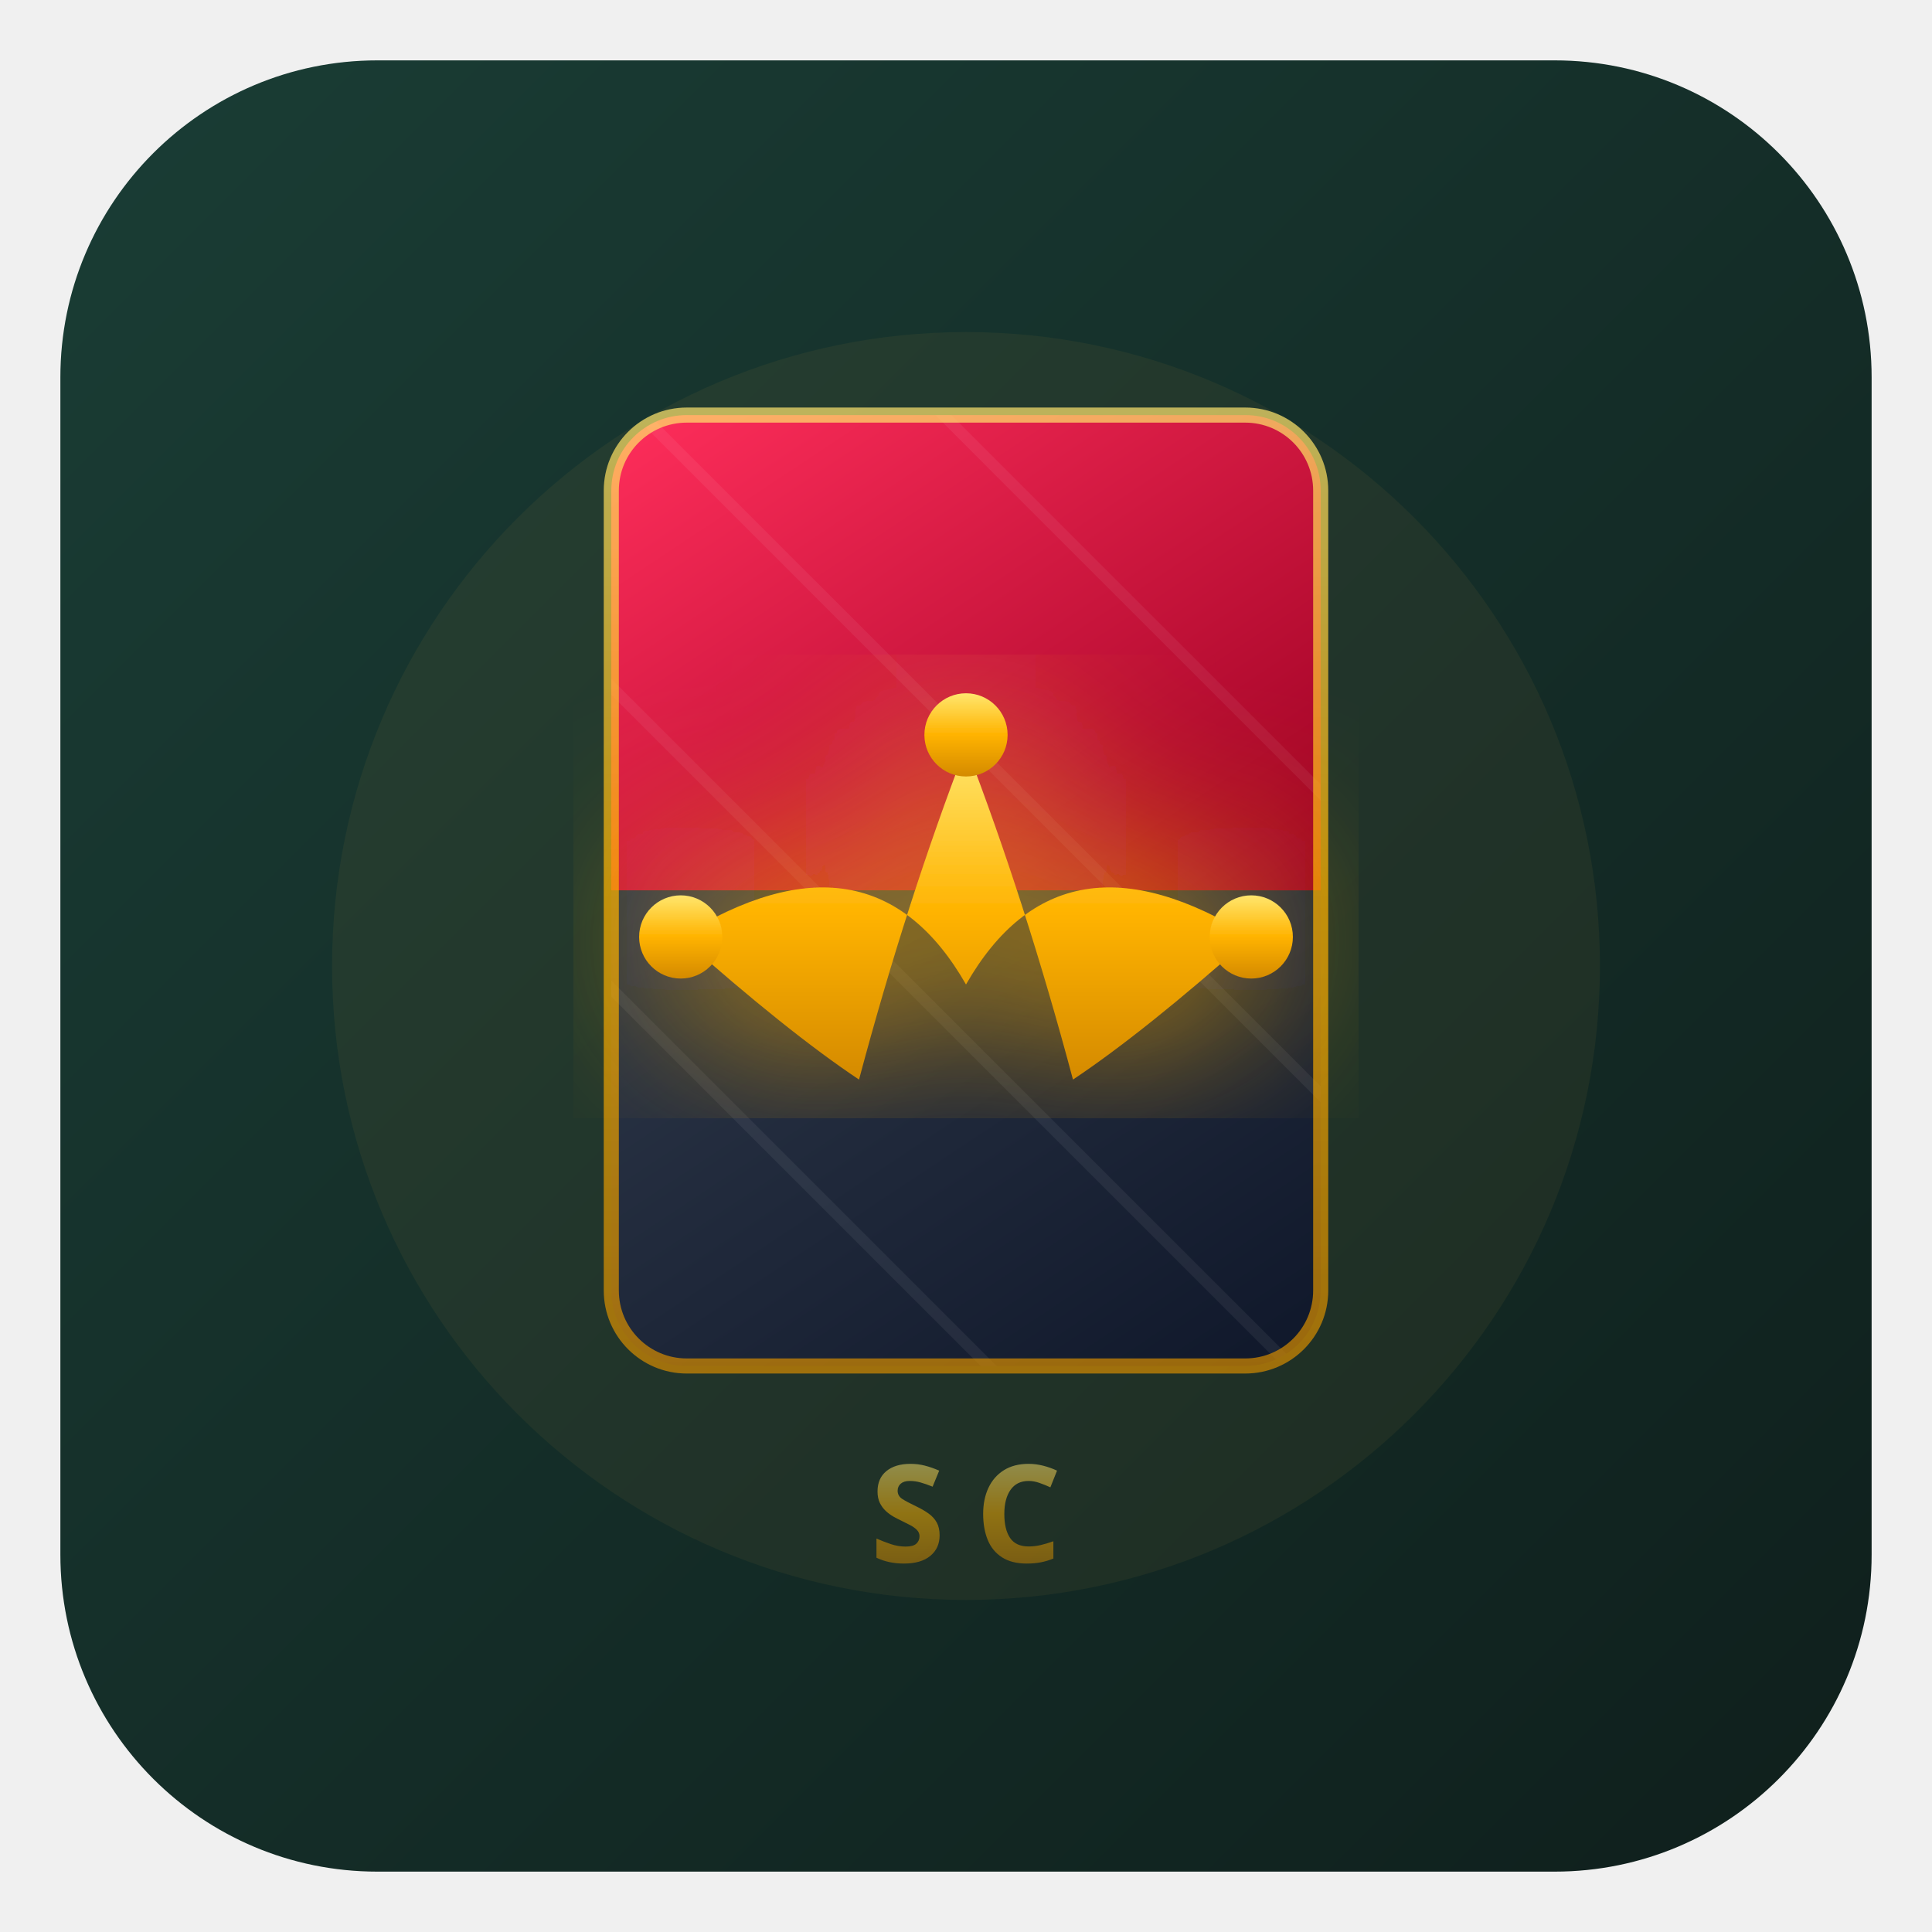
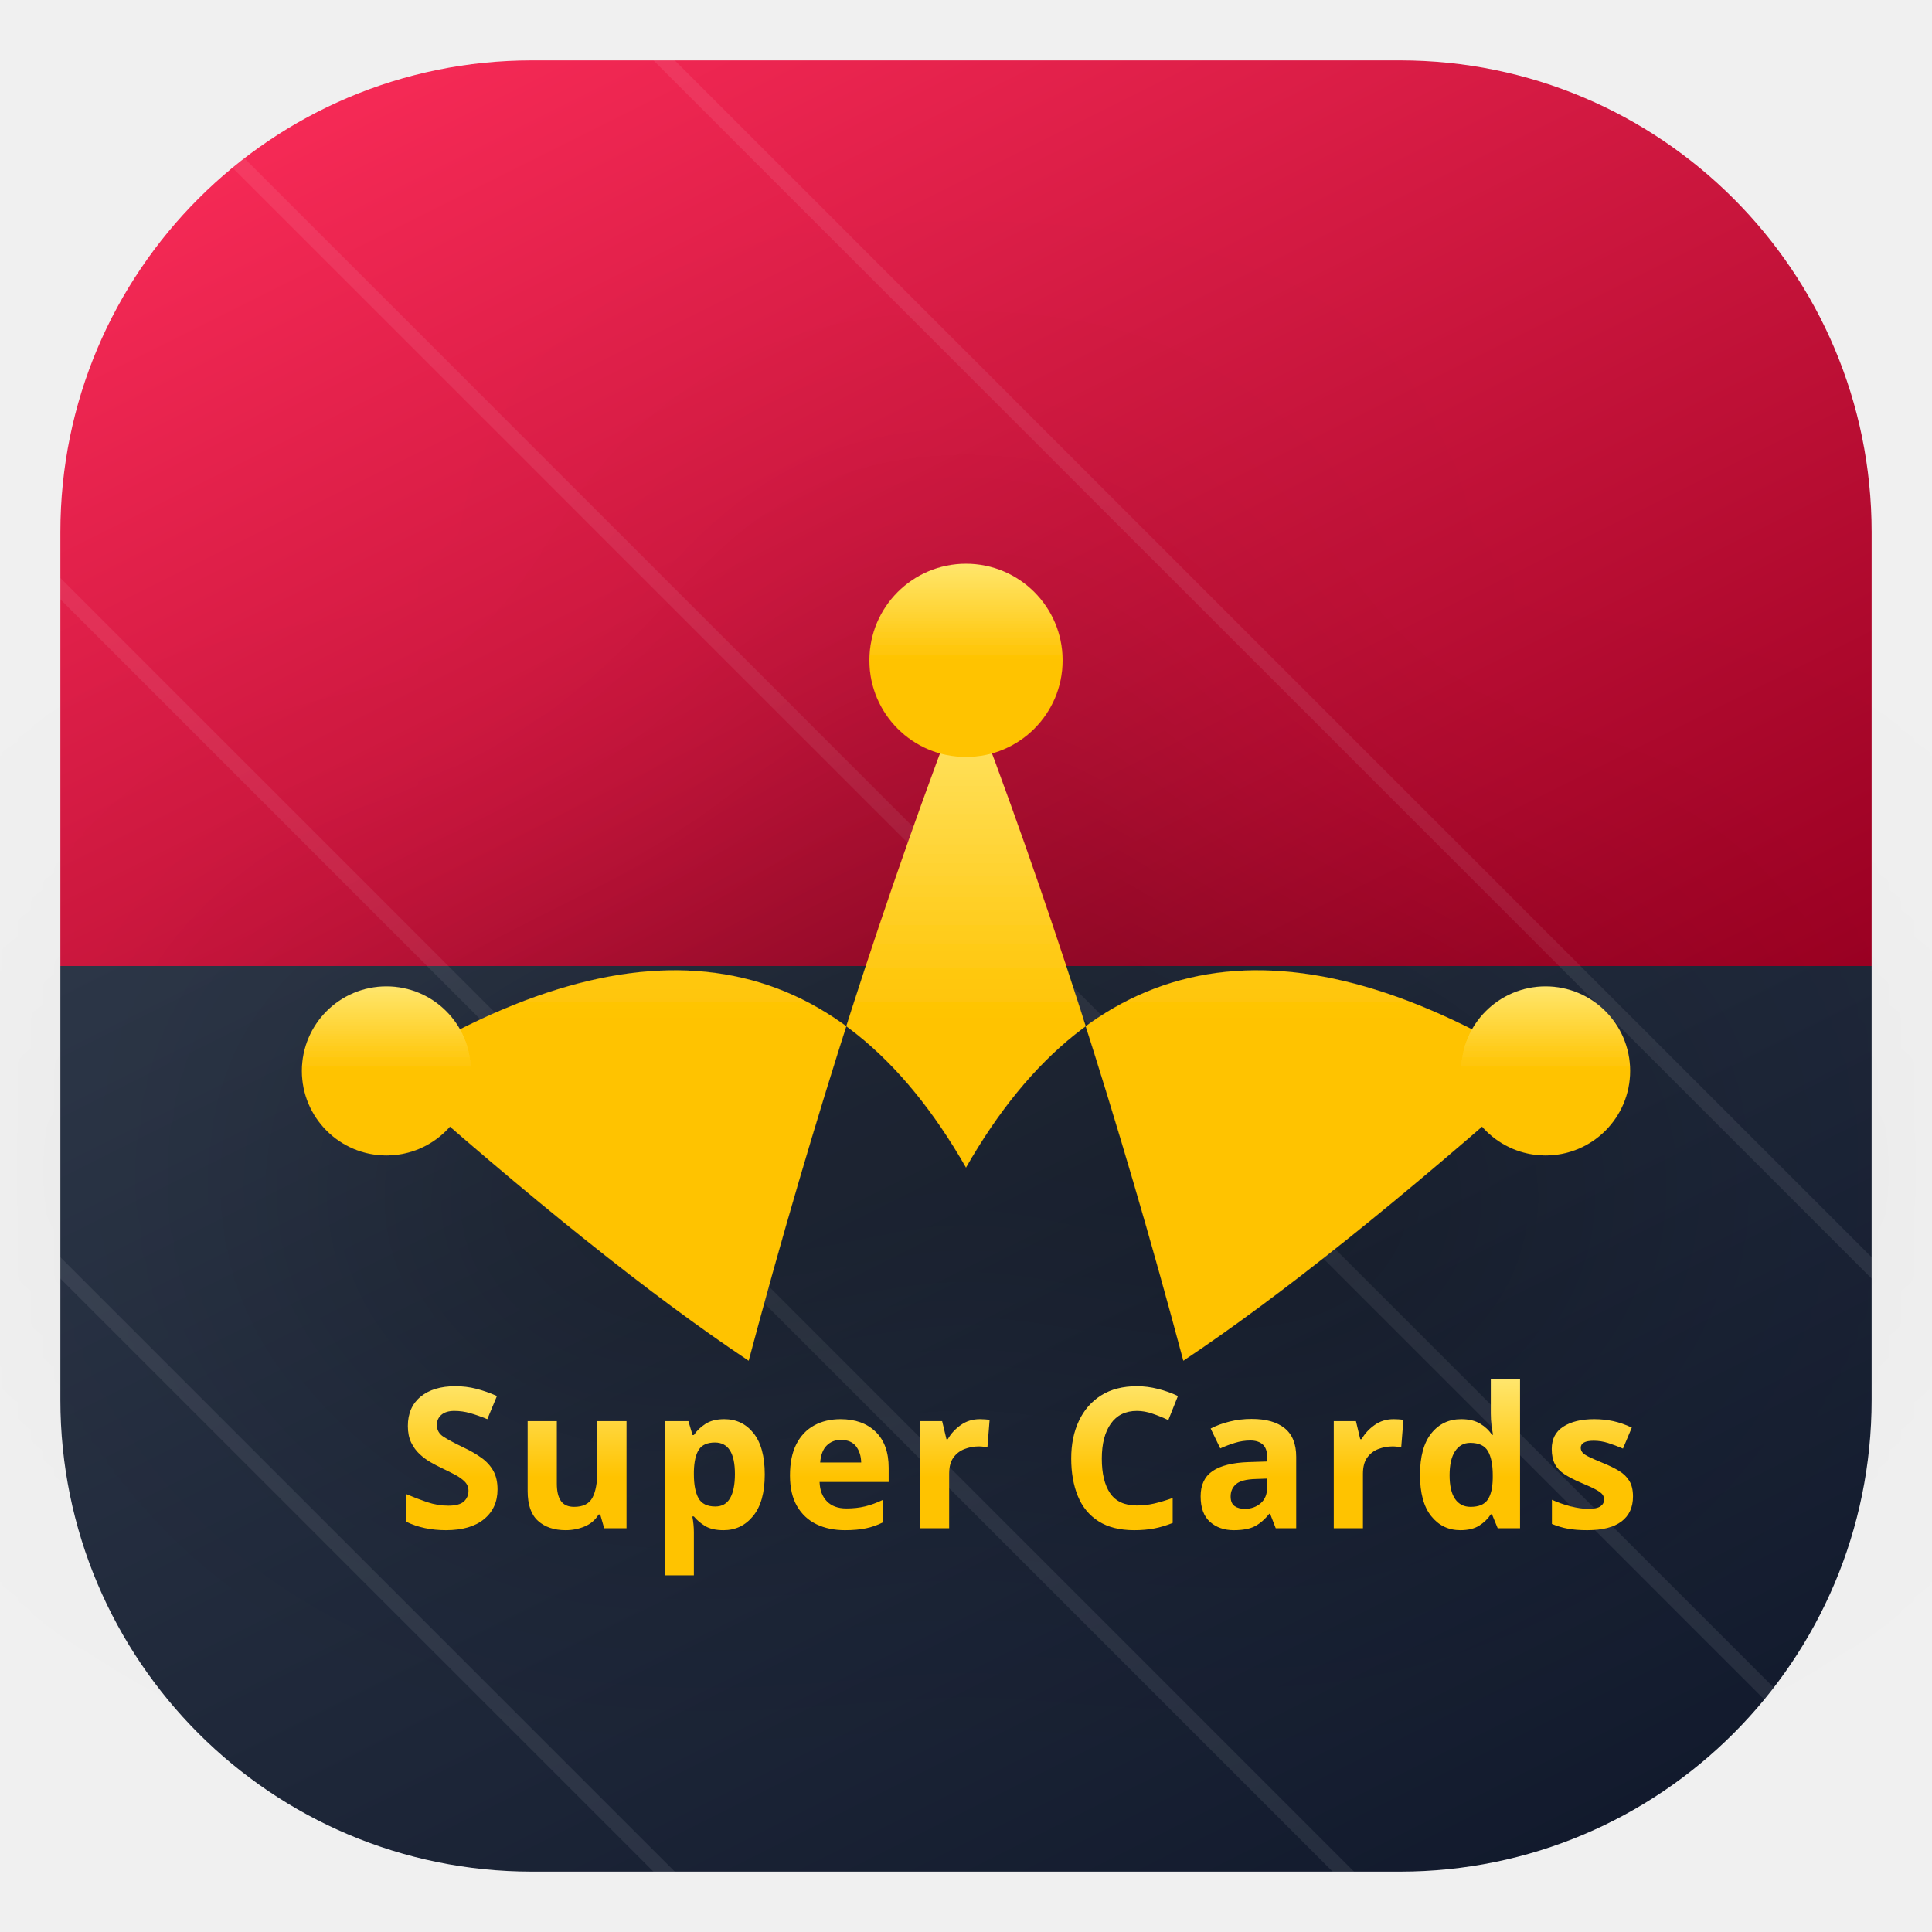
<svg xmlns="http://www.w3.org/2000/svg" viewBox="0 0 512 512" width="512" height="512">
  <defs>
-     <linearGradient id="bg-grad" x1="0%" y1="0%" x2="100%" y2="100%">
+     <clipPath id="sc-card-clip">
+       <rect x="16" y="16" width="480" height="480" rx="125" />
+     </clipPath>
+     <linearGradient id="sc-bg" x1="0%" y1="0%" x2="100%" y2="100%">
      <stop offset="0%" stop-color="#1a3d35" />
      <stop offset="100%" stop-color="#0f1f1c" />
    </linearGradient>
-     <linearGradient id="card-top" x1="0%" y1="0%" x2="100%" y2="100%">
+     <linearGradient id="sc-top-grad" x1="0%" y1="0%" x2="100%" y2="100%">
      <stop offset="0%" stop-color="#ff2e5b" />
      <stop offset="100%" stop-color="#9b0022" />
    </linearGradient>
-     <linearGradient id="card-bot" x1="0%" y1="0%" x2="100%" y2="100%">
+     <linearGradient id="sc-bottom-grad" x1="0%" y1="0%" x2="100%" y2="100%">
      <stop offset="0%" stop-color="#2d3748" />
      <stop offset="100%" stop-color="#0f172a" />
    </linearGradient>
-     <linearGradient id="gold" x1="0%" y1="0%" x2="0%" y2="100%">
+     <linearGradient id="sc-gold-grad" x1="0%" y1="0%" x2="0%" y2="100%">
      <stop offset="0%" stop-color="#ffe66d" />
-       <stop offset="50%" stop-color="#ffb300" />
-       <stop offset="100%" stop-color="#d48a00" />
+       <stop offset="50%" stop-color="#ffc300" />
    </linearGradient>
-     <filter id="glow">
-       <feGaussianBlur stdDeviation="8" result="blur" />
-       <feMerge>
-         <feMergeNode in="blur" />
-         <feMergeNode in="SourceGraphic" />
-       </feMerge>
-     </filter>
-     <clipPath id="card-clip">
-       <rect x="162" y="110" width="188" height="252" rx="20" />
-     </clipPath>
  </defs>
-   <rect x="16" y="16" width="480" height="480" rx="84" fill="url(#bg-grad)" />
-   <circle cx="256" cy="256" r="168" fill="#e6b23c" opacity="0.06" />
-   <g clip-path="url(#card-clip)">
-     <rect x="162" y="110" width="188" height="126" fill="url(#card-top)" />
-     <rect x="162" y="236" width="188" height="126" fill="url(#card-bot)" />
-     <g opacity="0.06" stroke="#ffffff" stroke-width="3">
-       <line x1="120" y1="140" x2="400" y2="420" />
-       <line x1="160" y1="100" x2="400" y2="340" />
-       <line x1="200" y1="60" x2="400" y2="260" />
-       <line x1="80" y1="180" x2="360" y2="460" />
+   <g clip-path="url(#sc-card-clip)">
+     <rect x="16" y="16" width="480" height="240" fill="url(#sc-top-grad)" />
+     <rect x="16" y="256" width="480" height="240" fill="url(#sc-bottom-grad)" />
+     <g opacity="0.08" stroke="#ffffff" stroke-width="4">
+       <line x1="-60" y1="80" x2="500" y2="640" />
+       <line x1="20" y1="0" x2="540" y2="520" />
+       <line x1="80" y1="-80" x2="540" y2="380" />
+       <line x1="-140" y1="180" x2="380" y2="700" />
    </g>
  </g>
-   <rect x="162" y="110" width="188" height="252" rx="20" fill="none" stroke="url(#gold)" stroke-width="4" opacity="0.7" />
-   <g fill="url(#gold)" filter="url(#glow)" transform="translate(256, 242) scale(3.15) translate(-50, -36)">
-     <path d="M 50,42 Q 42,28 26,38 Q 35,46 41,50 Q 45,35 50,22 Q 55,35 59,50              Q 65,46 74,38 Q 58,28 50,42 Z" />
+   <g fill="url(#sc-gold-grad)" filter="drop-shadow(0 4px 10px rgba(0,0,0,0.5))" transform="translate(256,271) scale(6.4) translate(-50,-36)">
+     <path d="M 50,42 Q 42,28 26,38 Q 35,46 41,50 Q 45,35 50,22 Q 55,35 59,50 Q 65,46 74,38 Q 58,28 50,42 Z" />
    <circle cx="26" cy="38" r="3.5" />
-     <circle cx="50" cy="21" r="3.5" />
+     <circle cx="50" cy="21" r="4" />
    <circle cx="74" cy="38" r="3.5" />
  </g>
-   <text x="256" y="414" text-anchor="middle" font-family="system-ui, sans-serif" font-weight="700" font-size="36" fill="url(#gold)" opacity="0.5" letter-spacing="8">SC</text>
+   <text x="270" y="405" text-anchor="middle" font-family="system-ui, sans-serif" font-weight="1000" font-size="52" fill="url(#sc-gold-grad)" opacity="1" letter-spacing="2">Super Cards</text>
</svg>
